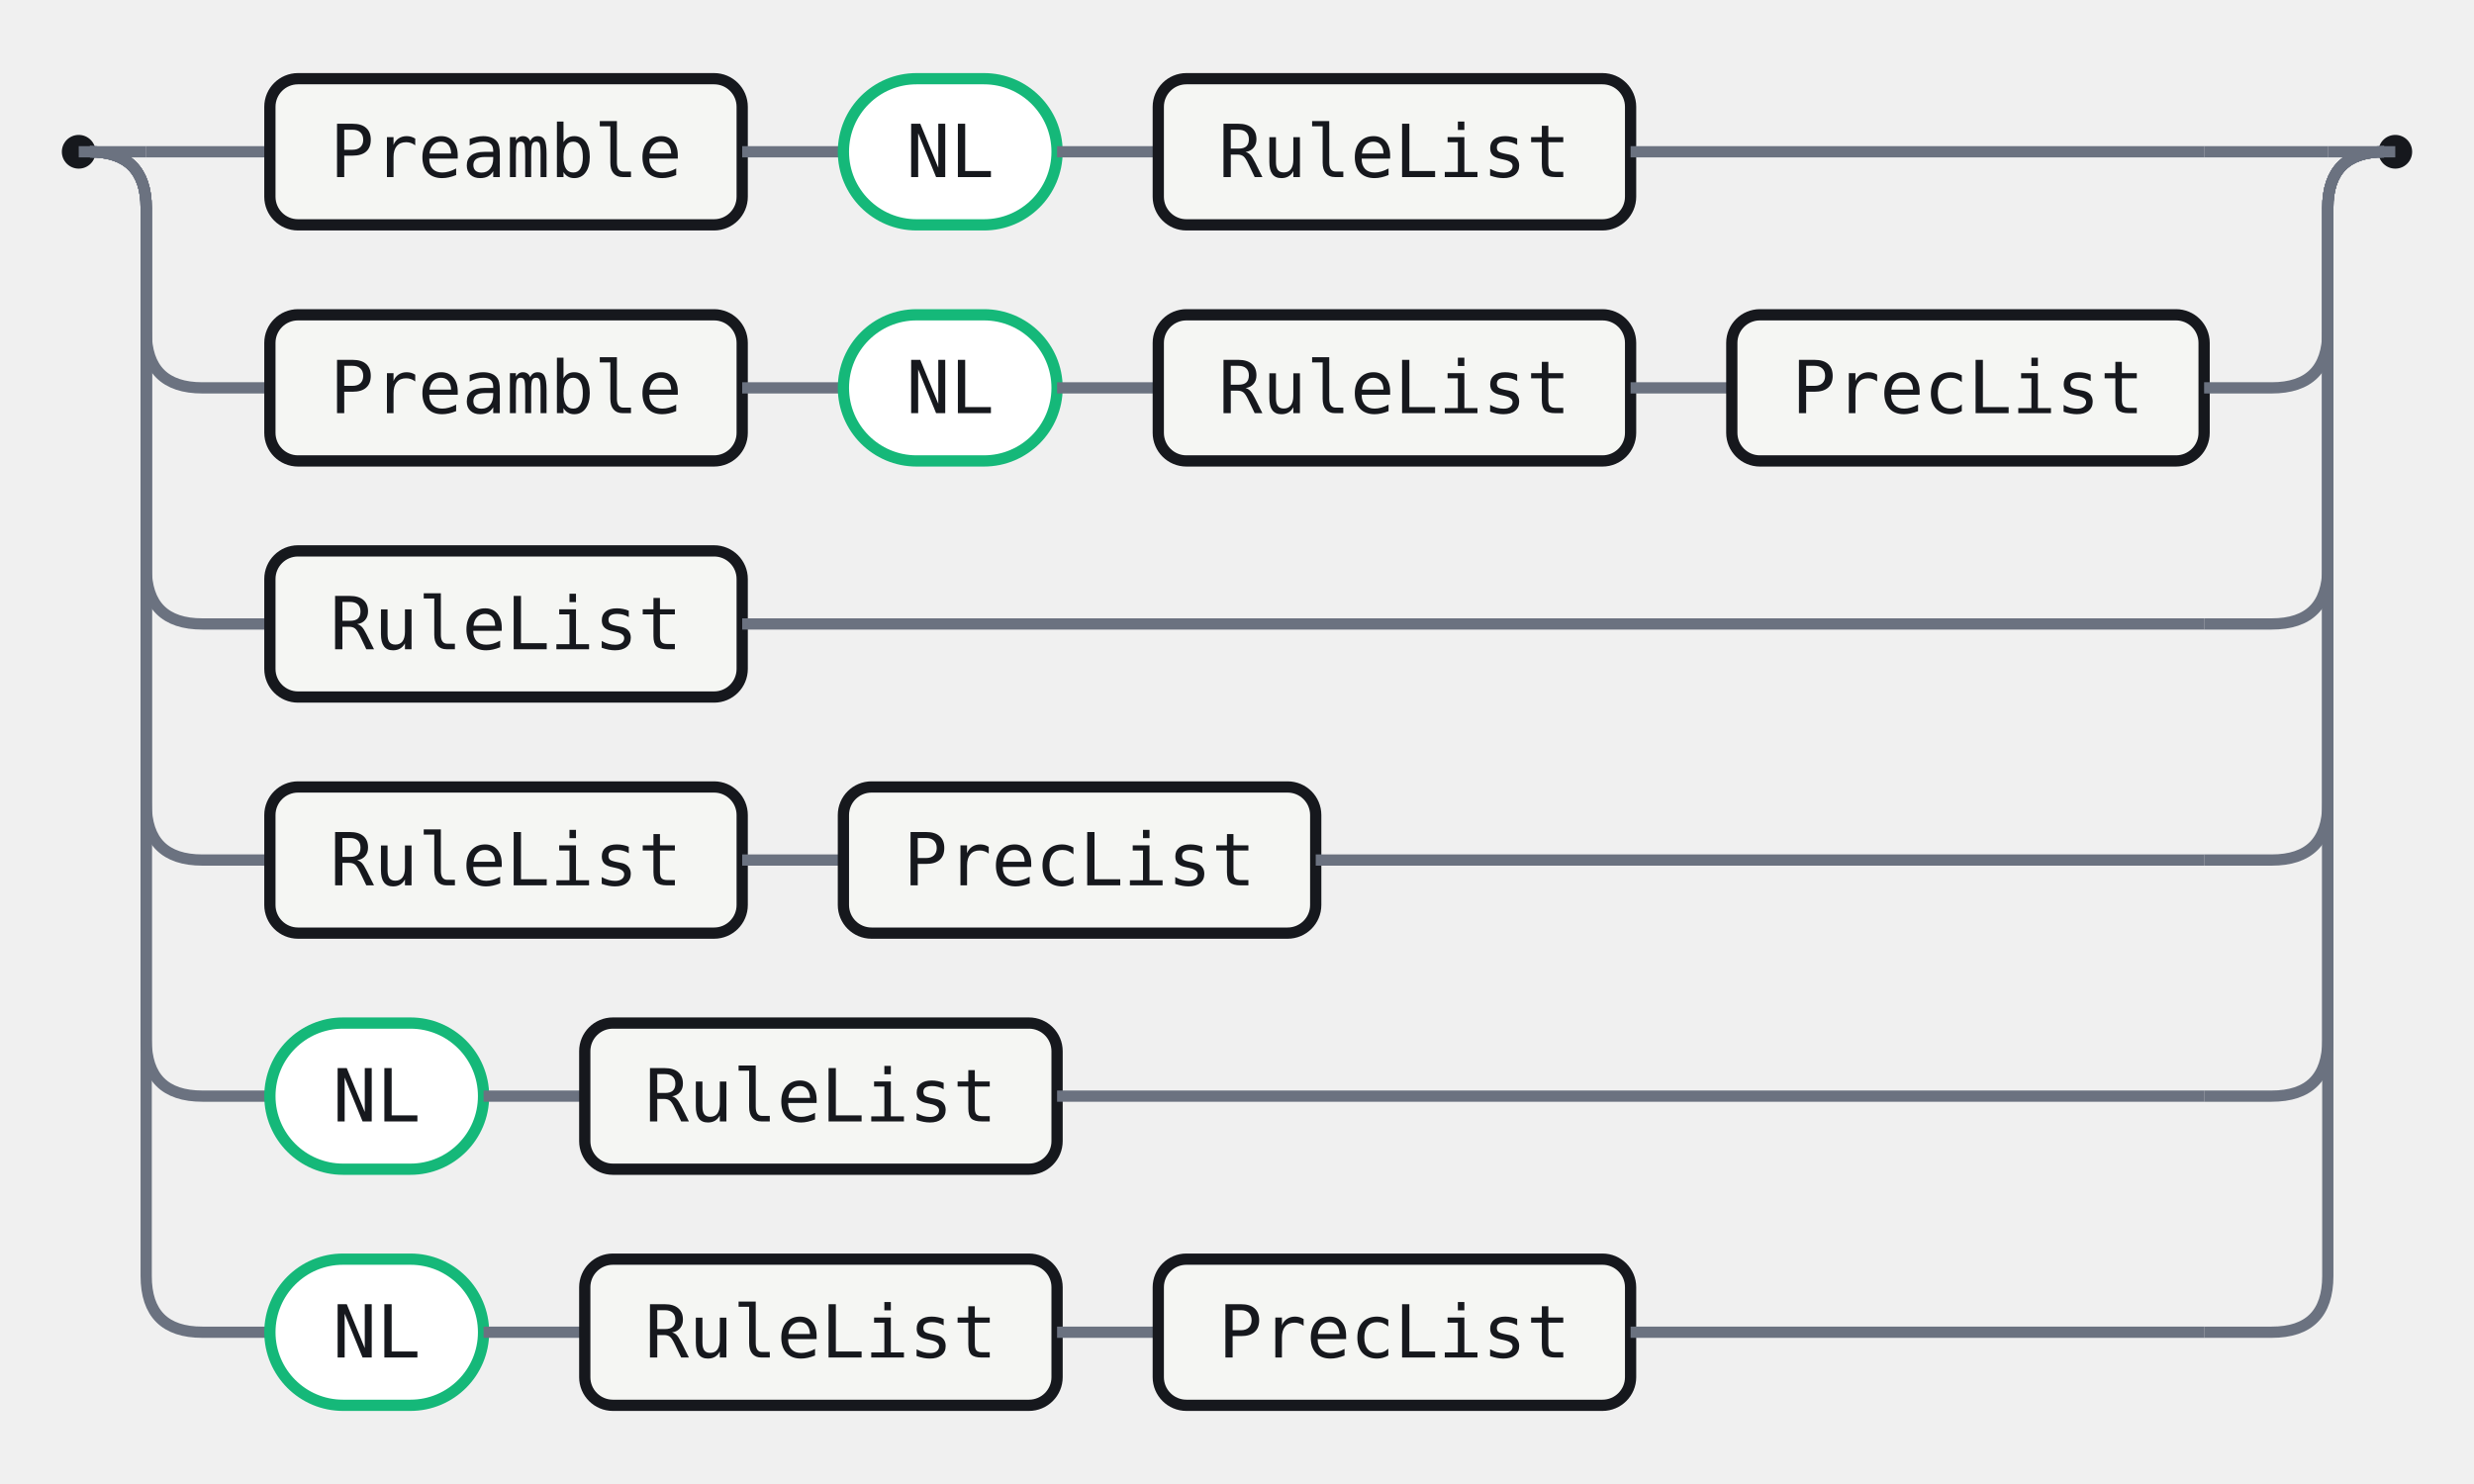
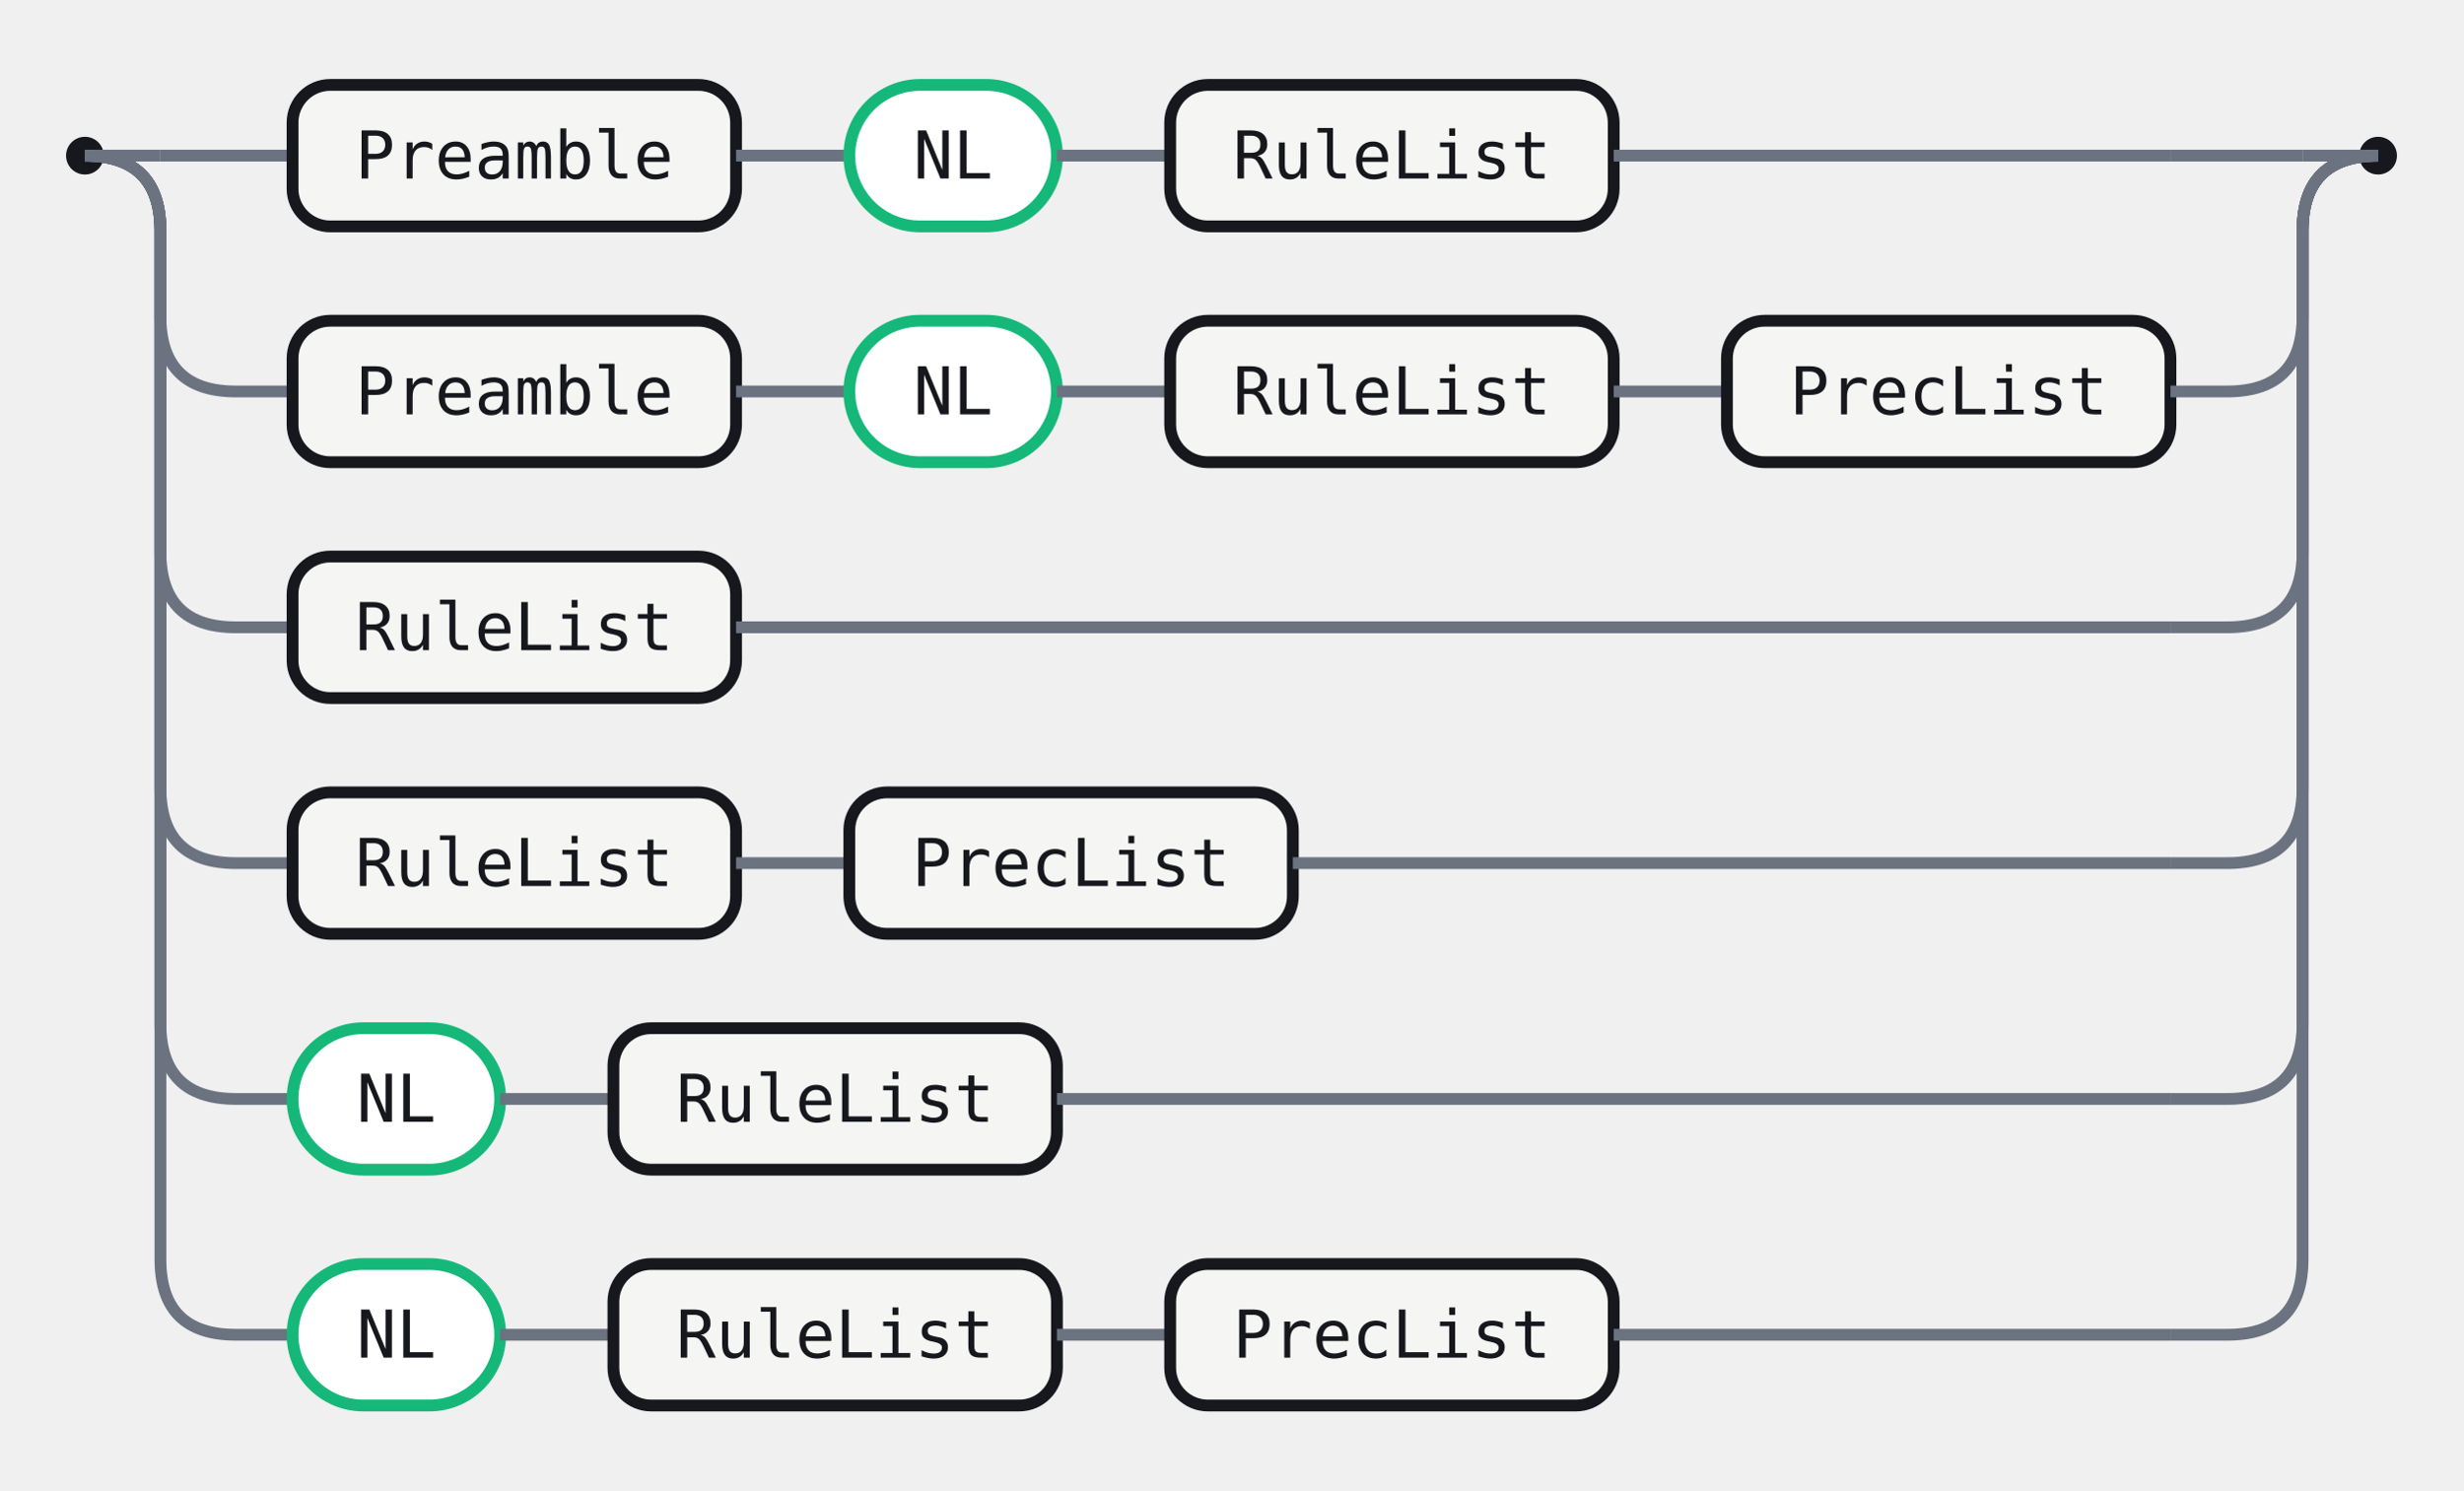
- <svg xmlns="http://www.w3.org/2000/svg" width="440" height="264" viewBox="0 0 440 264" role="img" aria-label="Railroad diagram for the File rule">
-   <style>.rr-track{fill:none;stroke:#6B7280;stroke-width:2}.rr-term{fill:#fff;stroke:#15B879;stroke-width:2}.rr-nonterm{fill:#F5F6F3;stroke:#16181D;stroke-width:2}.rr-text{fill:#16181D;font:13px 'Fira Code',ui-monospace,SFMono-Regular,Menlo,Consolas,monospace;font-feature-settings:"liga" 1,"calt" 1;}.rr-action-text{fill:#6B7280;font:13px 'Fira Code',ui-monospace,SFMono-Regular,Menlo,Consolas,monospace;font-style:italic;font-feature-settings:"liga" 1,"calt" 1;}.rr-cap{fill:#16181D}</style>
-   <circle class="rr-cap" cx="14" cy="27" r="3" />
-   <circle class="rr-cap" cx="426" cy="27" r="3" />
-   <path class="rr-track" d="M14 27 H26" />
-   <path class="rr-track" d="M414 27 H426" />
-   <path class="rr-track" d="M26 27 H48" />
-   <rect class="rr-nonterm" x="48" y="14" width="84" height="26" rx="5" />
-   <text class="rr-text" x="90" y="27" text-anchor="middle" dominant-baseline="central">Preamble</text>
-   <path class="rr-track" d="M132 27 H150" />
-   <rect class="rr-term" x="150" y="14" width="38" height="26" rx="13" />
-   <text class="rr-text" x="169" y="27" text-anchor="middle" dominant-baseline="central">NL</text>
-   <path class="rr-track" d="M188 27 H206" />
-   <rect class="rr-nonterm" x="206" y="14" width="84" height="26" rx="5" />
-   <text class="rr-text" x="248" y="27" text-anchor="middle" dominant-baseline="central">RuleList</text>
-   <path class="rr-track" d="M290 27 H392" />
-   <path class="rr-track" d="M392 27 H414" />
-   <path class="rr-track" d="M16 27 Q26 27 26 37 V59 Q26 69 36 69 H48" />
-   <rect class="rr-nonterm" x="48" y="56" width="84" height="26" rx="5" />
-   <text class="rr-text" x="90" y="69" text-anchor="middle" dominant-baseline="central">Preamble</text>
-   <path class="rr-track" d="M132 69 H150" />
-   <rect class="rr-term" x="150" y="56" width="38" height="26" rx="13" />
-   <text class="rr-text" x="169" y="69" text-anchor="middle" dominant-baseline="central">NL</text>
-   <path class="rr-track" d="M188 69 H206" />
-   <rect class="rr-nonterm" x="206" y="56" width="84" height="26" rx="5" />
-   <text class="rr-text" x="248" y="69" text-anchor="middle" dominant-baseline="central">RuleList</text>
-   <path class="rr-track" d="M290 69 H308" />
-   <rect class="rr-nonterm" x="308" y="56" width="84" height="26" rx="5" />
-   <text class="rr-text" x="350" y="69" text-anchor="middle" dominant-baseline="central">PrecList</text>
-   <path class="rr-track" d="M392 69 H404 Q414 69 414 59 V37 Q414 27 424 27" />
-   <path class="rr-track" d="M16 27 Q26 27 26 37 V101 Q26 111 36 111 H48" />
-   <rect class="rr-nonterm" x="48" y="98" width="84" height="26" rx="5" />
-   <text class="rr-text" x="90" y="111" text-anchor="middle" dominant-baseline="central">RuleList</text>
-   <path class="rr-track" d="M132 111 H392" />
-   <path class="rr-track" d="M392 111 H404 Q414 111 414 101 V37 Q414 27 424 27" />
-   <path class="rr-track" d="M16 27 Q26 27 26 37 V143 Q26 153 36 153 H48" />
-   <rect class="rr-nonterm" x="48" y="140" width="84" height="26" rx="5" />
-   <text class="rr-text" x="90" y="153" text-anchor="middle" dominant-baseline="central">RuleList</text>
-   <path class="rr-track" d="M132 153 H150" />
-   <rect class="rr-nonterm" x="150" y="140" width="84" height="26" rx="5" />
-   <text class="rr-text" x="192" y="153" text-anchor="middle" dominant-baseline="central">PrecList</text>
-   <path class="rr-track" d="M234 153 H392" />
-   <path class="rr-track" d="M392 153 H404 Q414 153 414 143 V37 Q414 27 424 27" />
-   <path class="rr-track" d="M16 27 Q26 27 26 37 V185 Q26 195 36 195 H48" />
-   <rect class="rr-term" x="48" y="182" width="38" height="26" rx="13" />
-   <text class="rr-text" x="67" y="195" text-anchor="middle" dominant-baseline="central">NL</text>
-   <path class="rr-track" d="M86 195 H104" />
-   <rect class="rr-nonterm" x="104" y="182" width="84" height="26" rx="5" />
-   <text class="rr-text" x="146" y="195" text-anchor="middle" dominant-baseline="central">RuleList</text>
-   <path class="rr-track" d="M188 195 H392" />
-   <path class="rr-track" d="M392 195 H404 Q414 195 414 185 V37 Q414 27 424 27" />
-   <path class="rr-track" d="M16 27 Q26 27 26 37 V227 Q26 237 36 237 H48" />
-   <rect class="rr-term" x="48" y="224" width="38" height="26" rx="13" />
-   <text class="rr-text" x="67" y="237" text-anchor="middle" dominant-baseline="central">NL</text>
-   <path class="rr-track" d="M86 237 H104" />
-   <rect class="rr-nonterm" x="104" y="224" width="84" height="26" rx="5" />
-   <text class="rr-text" x="146" y="237" text-anchor="middle" dominant-baseline="central">RuleList</text>
-   <path class="rr-track" d="M188 237 H206" />
-   <rect class="rr-nonterm" x="206" y="224" width="84" height="26" rx="5" />
-   <text class="rr-text" x="248" y="237" text-anchor="middle" dominant-baseline="central">PrecList</text>
-   <path class="rr-track" d="M290 237 H392" />
-   <path class="rr-track" d="M392 237 H404 Q414 237 414 227 V37 Q414 27 424 27" />
+ <svg xmlns="http://www.w3.org/2000/svg" width="522" height="316" viewBox="0 0 522 316" role="img" aria-label="Railroad diagram for the File rule">
+   <style>.rr-track{fill:none;stroke:#6B7280;stroke-width:2.5}.rr-term{fill:#fff;stroke:#15B879;stroke-width:2.5}.rr-nonterm{fill:#F5F6F3;stroke:#16181D;stroke-width:2.5}.rr-text{fill:#16181D;font:14px 'Fira Code',ui-monospace,SFMono-Regular,Menlo,Consolas,monospace;font-feature-settings:"liga" 1,"calt" 1;}.rr-action-text{fill:#6B7280;font:14px 'Fira Code',ui-monospace,SFMono-Regular,Menlo,Consolas,monospace;font-style:italic;font-feature-settings:"liga" 1,"calt" 1;}.rr-cap{fill:#16181D}</style>
+   <circle class="rr-cap" cx="18" cy="33" r="4" />
+   <circle class="rr-cap" cx="504" cy="33" r="4" />
+   <path class="rr-track" d="M18 33 H34" />
+   <path class="rr-track" d="M488 33 H504" />
+   <path class="rr-track" d="M34 33 H62" />
+   <rect class="rr-nonterm" x="62" y="18" width="94" height="30" rx="8" />
+   <text class="rr-text" x="109" y="33" text-anchor="middle" dominant-baseline="central">Preamble</text>
+   <path class="rr-track" d="M156 33 H180" />
+   <rect class="rr-term" x="180" y="18" width="44" height="30" rx="15" />
+   <text class="rr-text" x="202" y="33" text-anchor="middle" dominant-baseline="central">NL</text>
+   <path class="rr-track" d="M224 33 H248" />
+   <rect class="rr-nonterm" x="248" y="18" width="94" height="30" rx="8" />
+   <text class="rr-text" x="295" y="33" text-anchor="middle" dominant-baseline="central">RuleList</text>
+   <path class="rr-track" d="M342 33 H460" />
+   <path class="rr-track" d="M460 33 H488" />
+   <path class="rr-track" d="M18 33 Q34 33 34 49 V67 Q34 83 50 83 H62" />
+   <rect class="rr-nonterm" x="62" y="68" width="94" height="30" rx="8" />
+   <text class="rr-text" x="109" y="83" text-anchor="middle" dominant-baseline="central">Preamble</text>
+   <path class="rr-track" d="M156 83 H180" />
+   <rect class="rr-term" x="180" y="68" width="44" height="30" rx="15" />
+   <text class="rr-text" x="202" y="83" text-anchor="middle" dominant-baseline="central">NL</text>
+   <path class="rr-track" d="M224 83 H248" />
+   <rect class="rr-nonterm" x="248" y="68" width="94" height="30" rx="8" />
+   <text class="rr-text" x="295" y="83" text-anchor="middle" dominant-baseline="central">RuleList</text>
+   <path class="rr-track" d="M342 83 H366" />
+   <rect class="rr-nonterm" x="366" y="68" width="94" height="30" rx="8" />
+   <text class="rr-text" x="413" y="83" text-anchor="middle" dominant-baseline="central">PrecList</text>
+   <path class="rr-track" d="M460 83 H472 Q488 83 488 67 V49 Q488 33 504 33" />
+   <path class="rr-track" d="M18 33 Q34 33 34 49 V117 Q34 133 50 133 H62" />
+   <rect class="rr-nonterm" x="62" y="118" width="94" height="30" rx="8" />
+   <text class="rr-text" x="109" y="133" text-anchor="middle" dominant-baseline="central">RuleList</text>
+   <path class="rr-track" d="M156 133 H460" />
+   <path class="rr-track" d="M460 133 H472 Q488 133 488 117 V49 Q488 33 504 33" />
+   <path class="rr-track" d="M18 33 Q34 33 34 49 V167 Q34 183 50 183 H62" />
+   <rect class="rr-nonterm" x="62" y="168" width="94" height="30" rx="8" />
+   <text class="rr-text" x="109" y="183" text-anchor="middle" dominant-baseline="central">RuleList</text>
+   <path class="rr-track" d="M156 183 H180" />
+   <rect class="rr-nonterm" x="180" y="168" width="94" height="30" rx="8" />
+   <text class="rr-text" x="227" y="183" text-anchor="middle" dominant-baseline="central">PrecList</text>
+   <path class="rr-track" d="M274 183 H460" />
+   <path class="rr-track" d="M460 183 H472 Q488 183 488 167 V49 Q488 33 504 33" />
+   <path class="rr-track" d="M18 33 Q34 33 34 49 V217 Q34 233 50 233 H62" />
+   <rect class="rr-term" x="62" y="218" width="44" height="30" rx="15" />
+   <text class="rr-text" x="84" y="233" text-anchor="middle" dominant-baseline="central">NL</text>
+   <path class="rr-track" d="M106 233 H130" />
+   <rect class="rr-nonterm" x="130" y="218" width="94" height="30" rx="8" />
+   <text class="rr-text" x="177" y="233" text-anchor="middle" dominant-baseline="central">RuleList</text>
+   <path class="rr-track" d="M224 233 H460" />
+   <path class="rr-track" d="M460 233 H472 Q488 233 488 217 V49 Q488 33 504 33" />
+   <path class="rr-track" d="M18 33 Q34 33 34 49 V267 Q34 283 50 283 H62" />
+   <rect class="rr-term" x="62" y="268" width="44" height="30" rx="15" />
+   <text class="rr-text" x="84" y="283" text-anchor="middle" dominant-baseline="central">NL</text>
+   <path class="rr-track" d="M106 283 H130" />
+   <rect class="rr-nonterm" x="130" y="268" width="94" height="30" rx="8" />
+   <text class="rr-text" x="177" y="283" text-anchor="middle" dominant-baseline="central">RuleList</text>
+   <path class="rr-track" d="M224 283 H248" />
+   <rect class="rr-nonterm" x="248" y="268" width="94" height="30" rx="8" />
+   <text class="rr-text" x="295" y="283" text-anchor="middle" dominant-baseline="central">PrecList</text>
+   <path class="rr-track" d="M342 283 H460" />
+   <path class="rr-track" d="M460 283 H472 Q488 283 488 267 V49 Q488 33 504 33" />
</svg>
